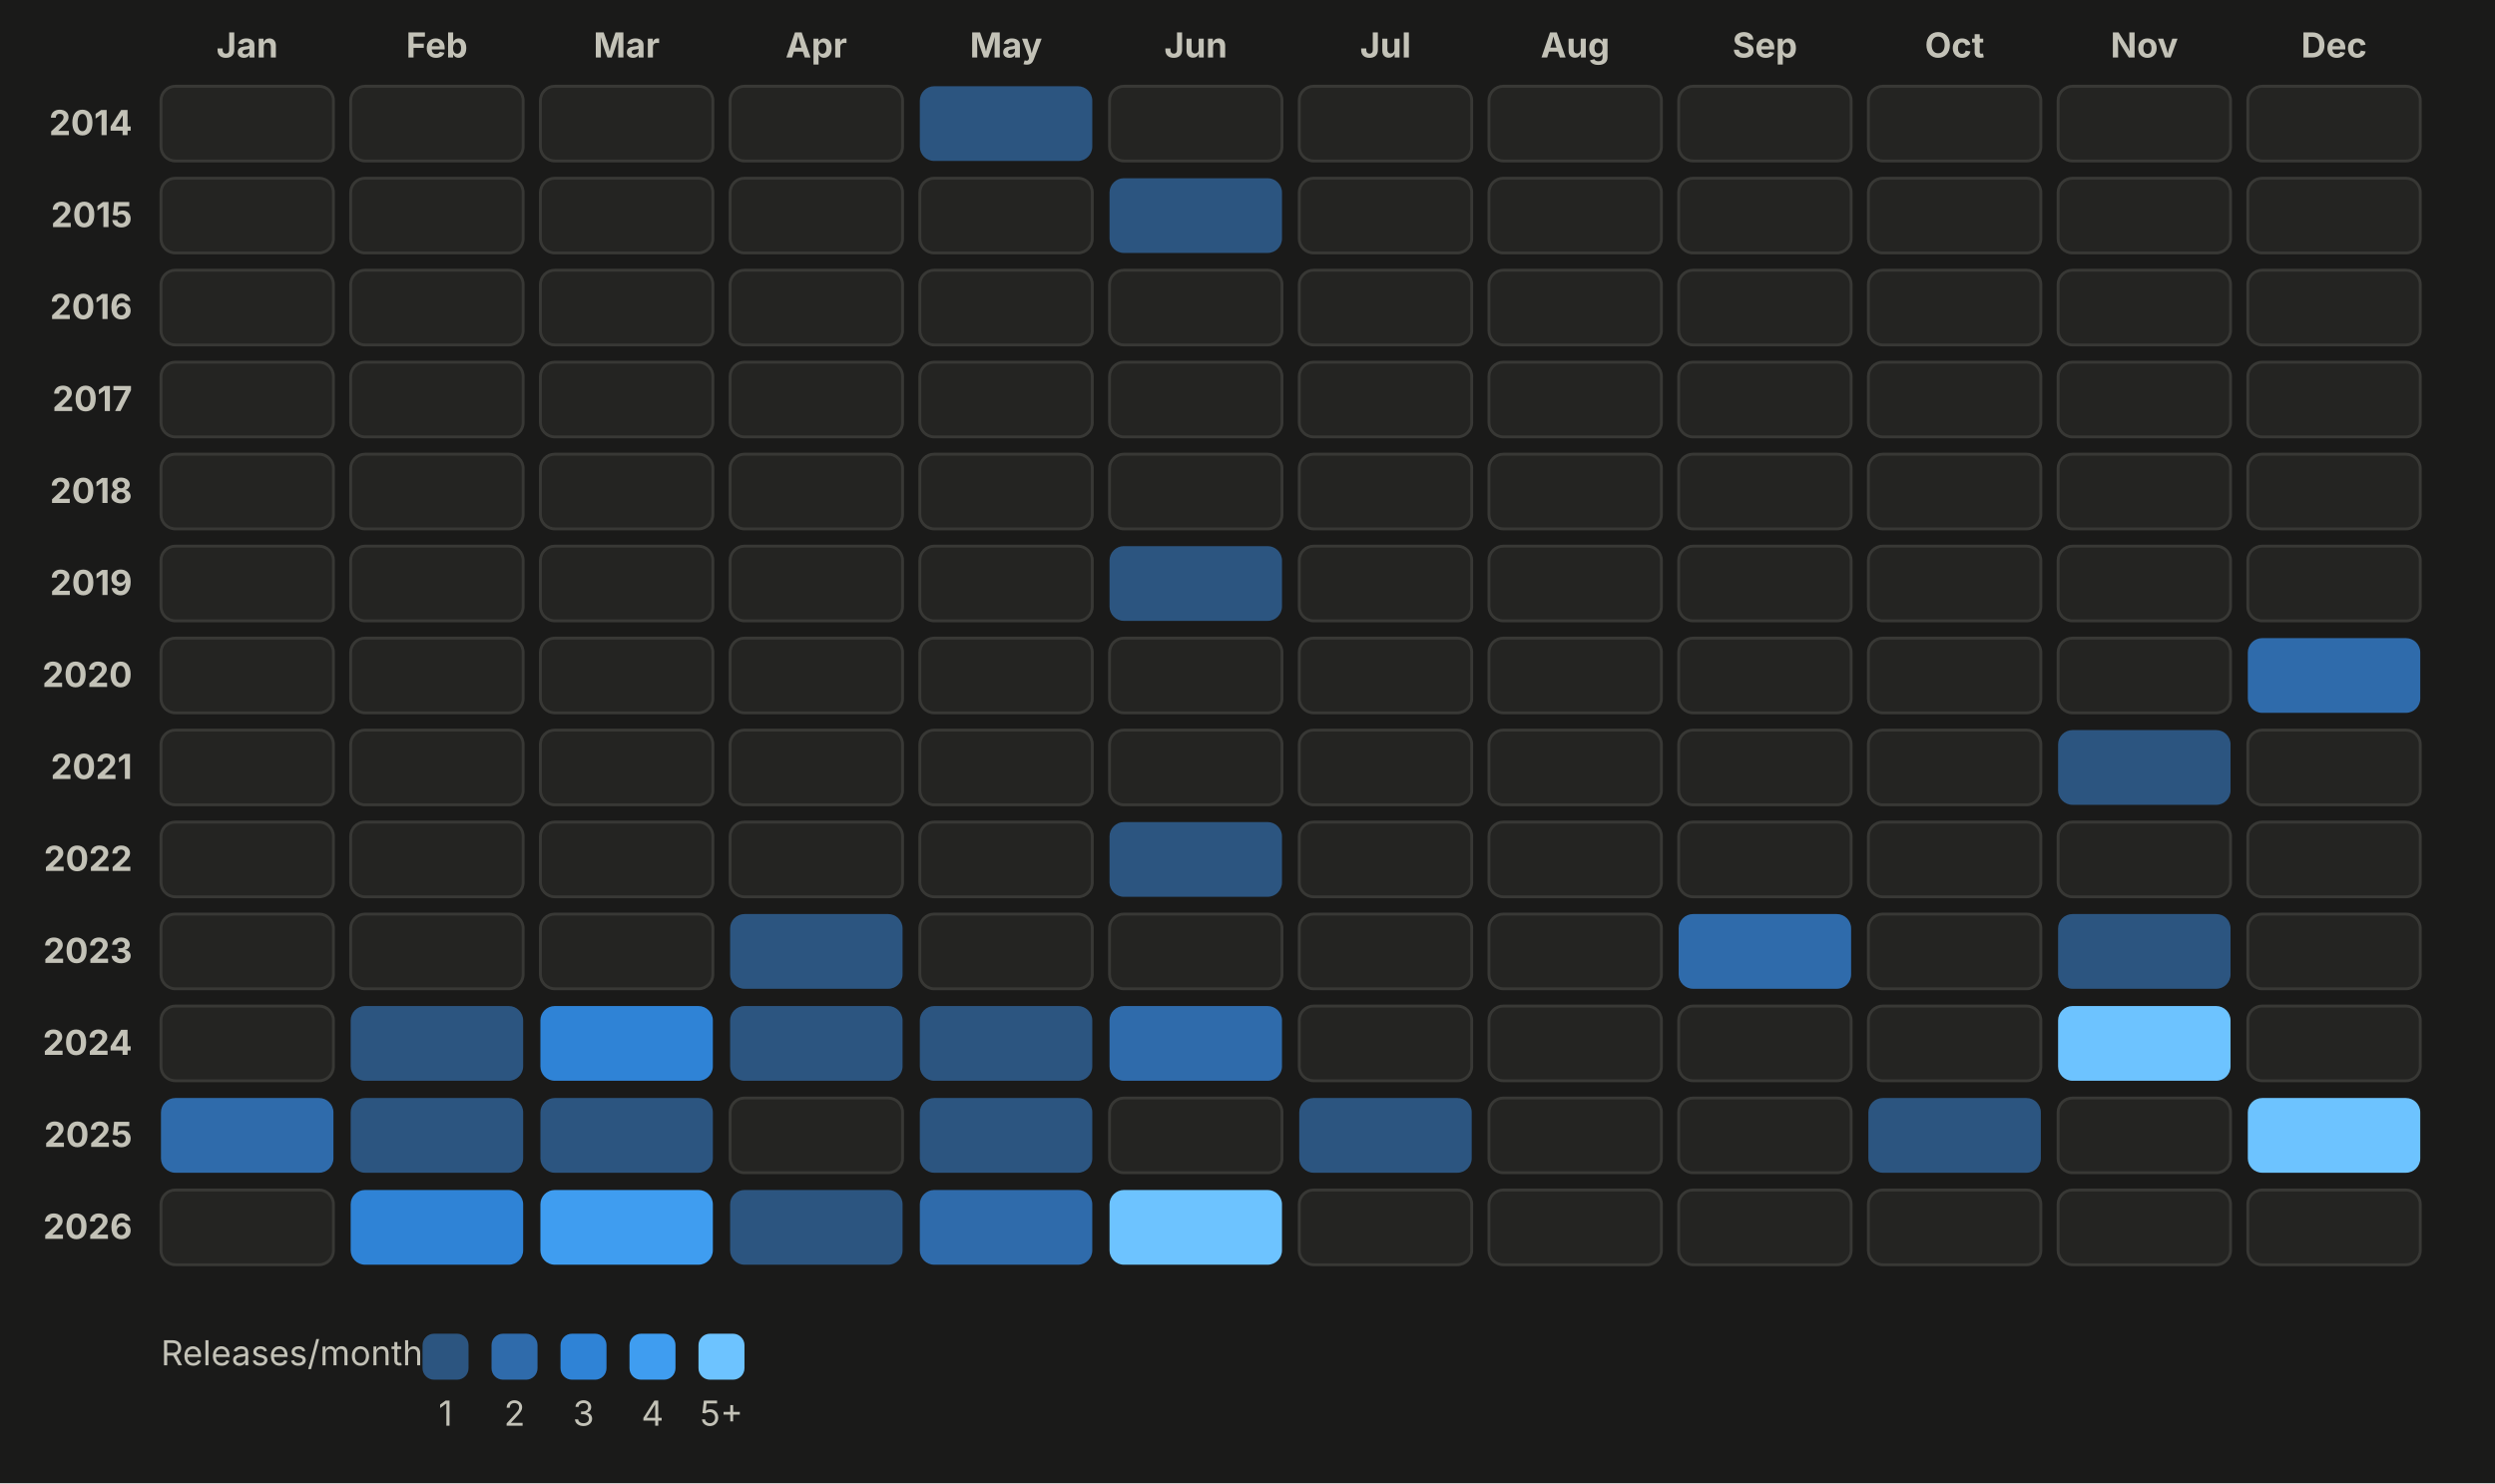
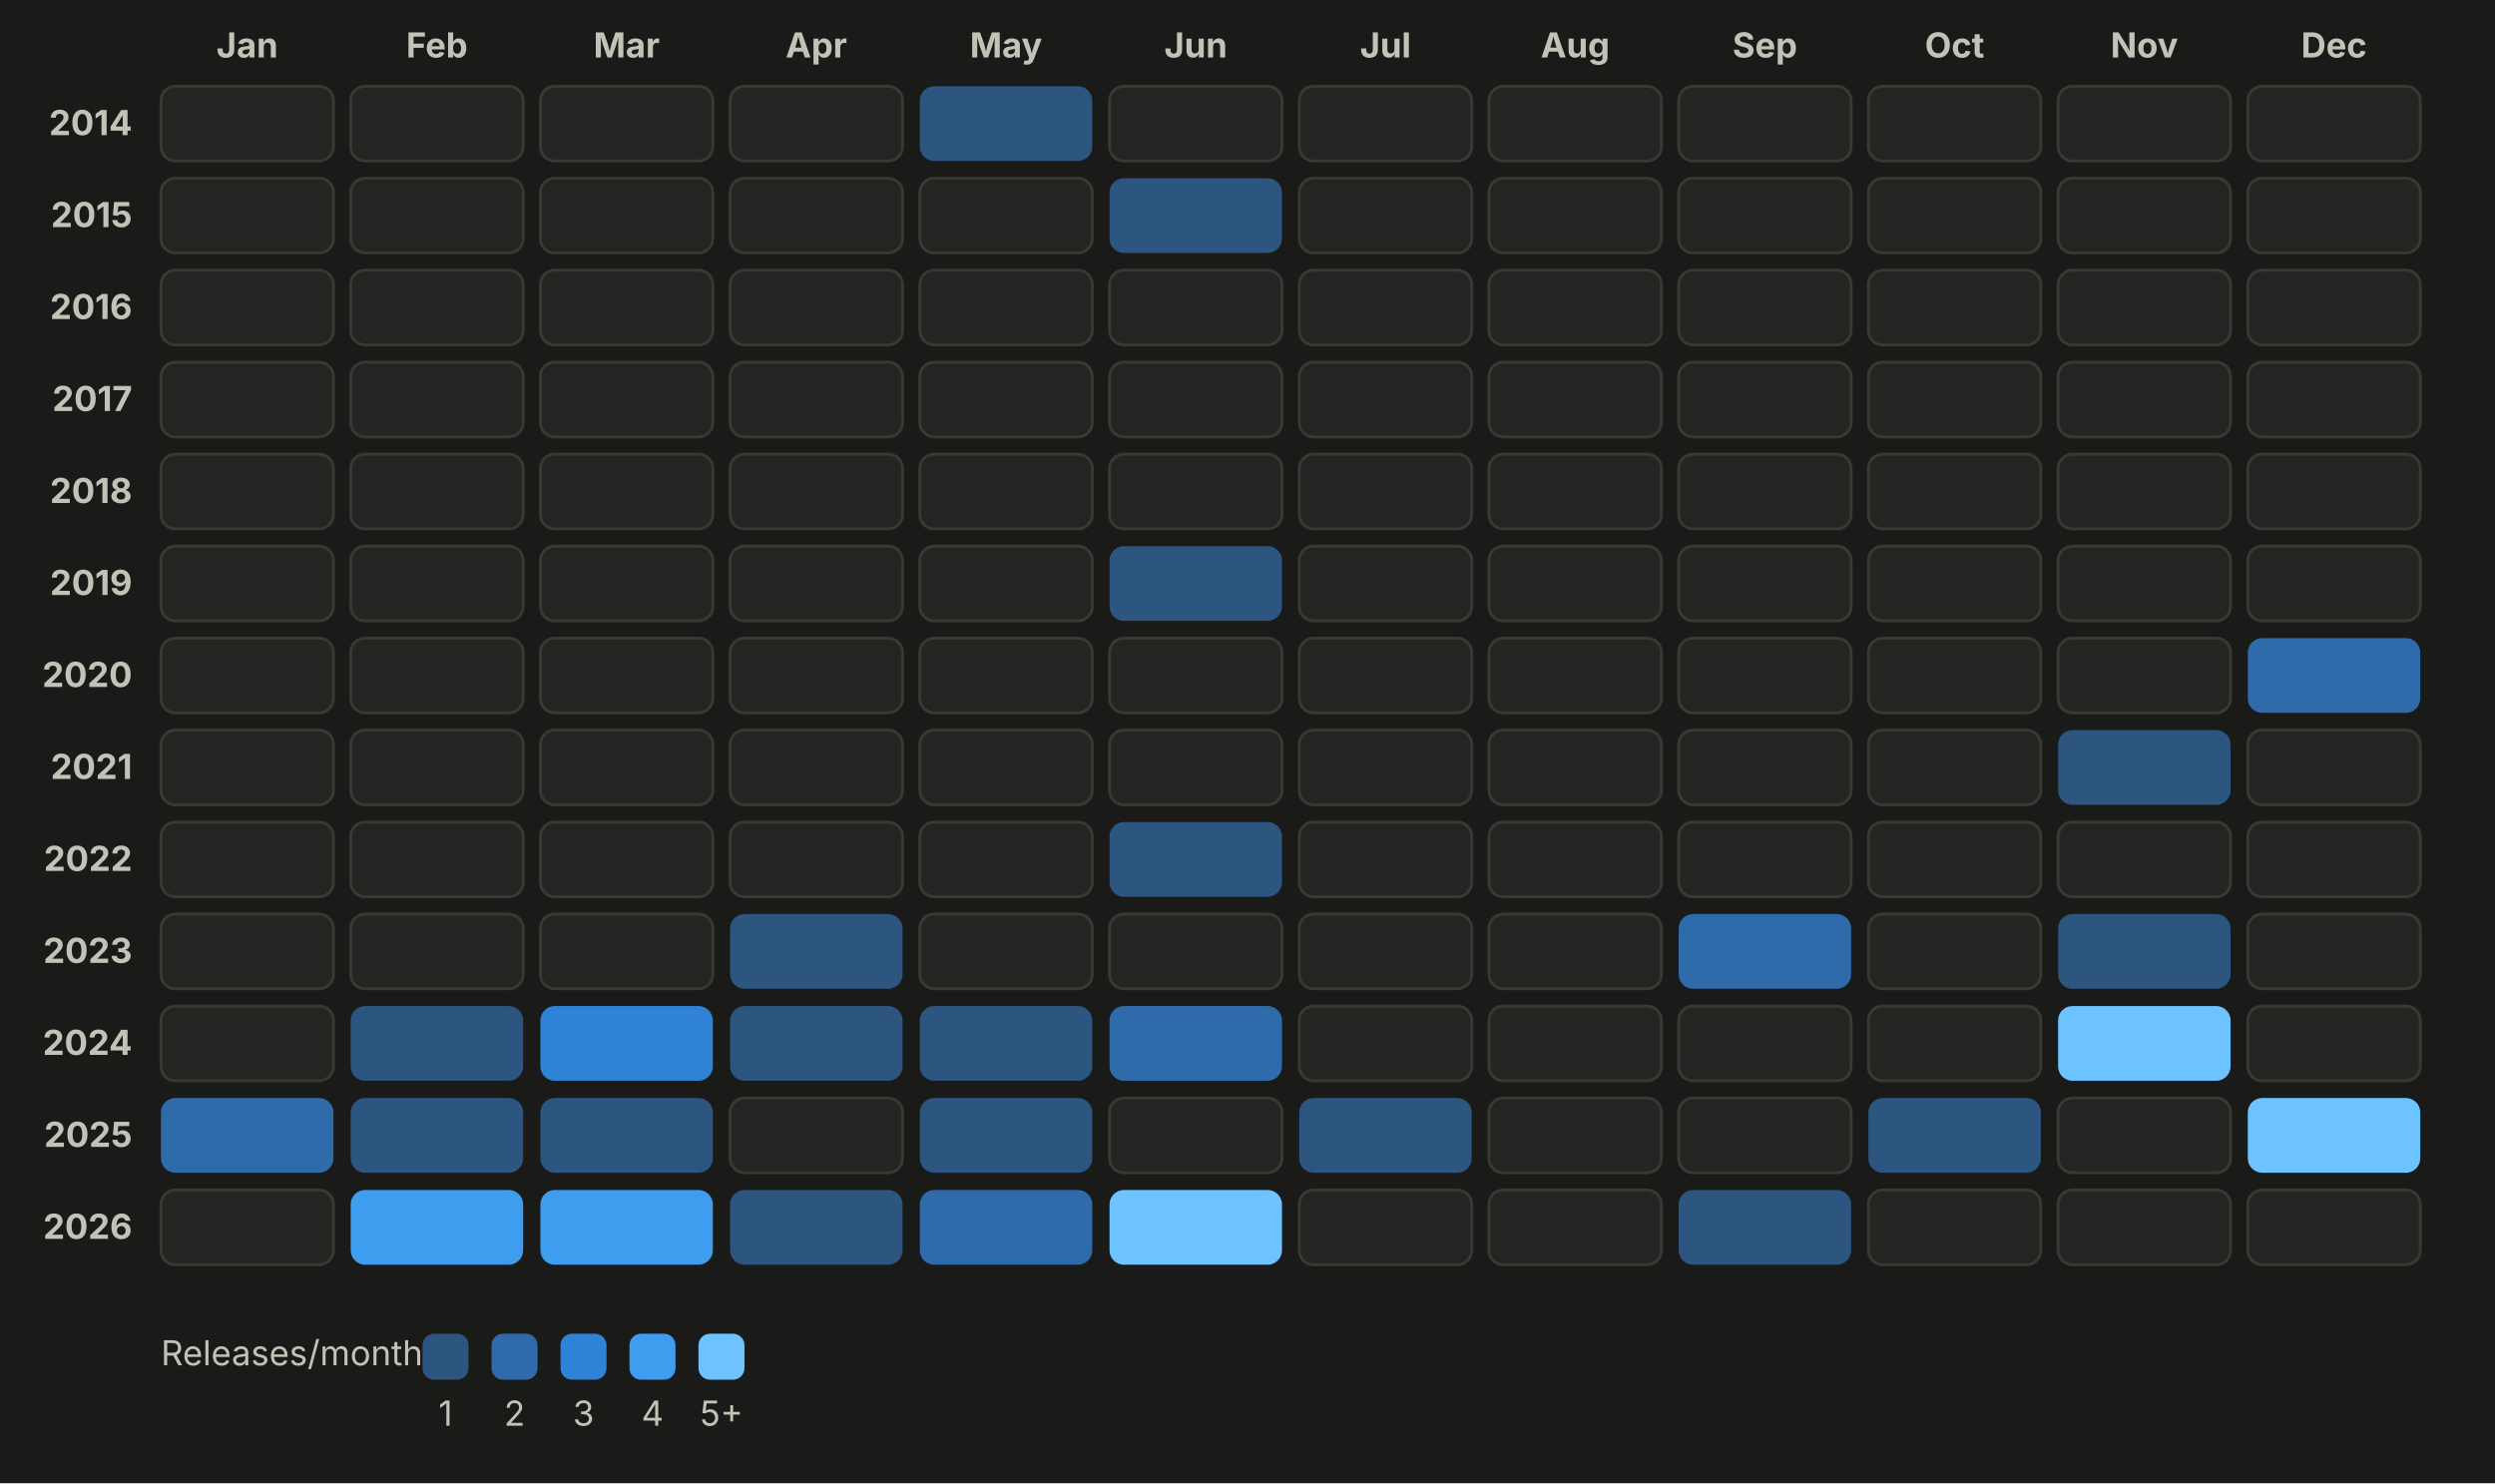
<svg xmlns="http://www.w3.org/2000/svg" width="868" height="516" viewBox="0 0 868 516">
  <rect width="868" height="516" fill="#1a1a19" />
  <style>text{font-family:"Segoe UI",Inter,Arial,sans-serif;fill:#ffffff}.title{font-size:22px;font-weight:700}.sub{font-size:12px;fill:#c3c2b7}.muted{font-size:11px;fill:#898781}.axis{font-size:12px;fill:#898781}.grid{stroke:#2c2c2a;stroke-width:1}.legend{font-size:12px;fill:#c3c2b7}.count{font-size:10px;font-weight:700}.axis-strong{font-size:12px;font-weight:700;fill:#c3c2b7}</style>
  <text x="86.0" y="20" text-anchor="middle" class="axis-strong">Jan</text>
  <text x="152.0" y="20" text-anchor="middle" class="axis-strong">Feb</text>
  <text x="218.0" y="20" text-anchor="middle" class="axis-strong">Mar</text>
  <text x="284.0" y="20" text-anchor="middle" class="axis-strong">Apr</text>
  <text x="350.0" y="20" text-anchor="middle" class="axis-strong">May</text>
  <text x="416.0" y="20" text-anchor="middle" class="axis-strong">Jun</text>
  <text x="482.0" y="20" text-anchor="middle" class="axis-strong">Jul</text>
  <text x="548.0" y="20" text-anchor="middle" class="axis-strong">Aug</text>
  <text x="614.0" y="20" text-anchor="middle" class="axis-strong">Sep</text>
  <text x="680.0" y="20" text-anchor="middle" class="axis-strong">Oct</text>
  <text x="746.0" y="20" text-anchor="middle" class="axis-strong">Nov</text>
  <text x="812.0" y="20" text-anchor="middle" class="axis-strong">Dec</text>
  <text x="46" y="47.0" text-anchor="end" class="axis-strong">2014</text>
  <rect x="56" y="30" width="60" height="26" rx="5" fill="#242422" stroke="#383835" stroke-width="1" />
  <rect x="122" y="30" width="60" height="26" rx="5" fill="#242422" stroke="#383835" stroke-width="1" />
  <rect x="188" y="30" width="60" height="26" rx="5" fill="#242422" stroke="#383835" stroke-width="1" />
  <rect x="254" y="30" width="60" height="26" rx="5" fill="#242422" stroke="#383835" stroke-width="1" />
  <rect x="320" y="30" width="60" height="26" rx="5" fill="#2c5580" />
  <rect x="386" y="30" width="60" height="26" rx="5" fill="#242422" stroke="#383835" stroke-width="1" />
  <rect x="452" y="30" width="60" height="26" rx="5" fill="#242422" stroke="#383835" stroke-width="1" />
  <rect x="518" y="30" width="60" height="26" rx="5" fill="#242422" stroke="#383835" stroke-width="1" />
  <rect x="584" y="30" width="60" height="26" rx="5" fill="#242422" stroke="#383835" stroke-width="1" />
  <rect x="650" y="30" width="60" height="26" rx="5" fill="#242422" stroke="#383835" stroke-width="1" />
  <rect x="716" y="30" width="60" height="26" rx="5" fill="#242422" stroke="#383835" stroke-width="1" />
  <rect x="782" y="30" width="60" height="26" rx="5" fill="#242422" stroke="#383835" stroke-width="1" />
  <text x="46" y="79.0" text-anchor="end" class="axis-strong">2015</text>
  <rect x="56" y="62" width="60" height="26" rx="5" fill="#242422" stroke="#383835" stroke-width="1" />
  <rect x="122" y="62" width="60" height="26" rx="5" fill="#242422" stroke="#383835" stroke-width="1" />
  <rect x="188" y="62" width="60" height="26" rx="5" fill="#242422" stroke="#383835" stroke-width="1" />
  <rect x="254" y="62" width="60" height="26" rx="5" fill="#242422" stroke="#383835" stroke-width="1" />
  <rect x="320" y="62" width="60" height="26" rx="5" fill="#242422" stroke="#383835" stroke-width="1" />
  <rect x="386" y="62" width="60" height="26" rx="5" fill="#2c5580" />
  <rect x="452" y="62" width="60" height="26" rx="5" fill="#242422" stroke="#383835" stroke-width="1" />
  <rect x="518" y="62" width="60" height="26" rx="5" fill="#242422" stroke="#383835" stroke-width="1" />
  <rect x="584" y="62" width="60" height="26" rx="5" fill="#242422" stroke="#383835" stroke-width="1" />
  <rect x="650" y="62" width="60" height="26" rx="5" fill="#242422" stroke="#383835" stroke-width="1" />
  <rect x="716" y="62" width="60" height="26" rx="5" fill="#242422" stroke="#383835" stroke-width="1" />
  <rect x="782" y="62" width="60" height="26" rx="5" fill="#242422" stroke="#383835" stroke-width="1" />
  <text x="46" y="111.0" text-anchor="end" class="axis-strong">2016</text>
  <rect x="56" y="94" width="60" height="26" rx="5" fill="#242422" stroke="#383835" stroke-width="1" />
  <rect x="122" y="94" width="60" height="26" rx="5" fill="#242422" stroke="#383835" stroke-width="1" />
  <rect x="188" y="94" width="60" height="26" rx="5" fill="#242422" stroke="#383835" stroke-width="1" />
  <rect x="254" y="94" width="60" height="26" rx="5" fill="#242422" stroke="#383835" stroke-width="1" />
  <rect x="320" y="94" width="60" height="26" rx="5" fill="#242422" stroke="#383835" stroke-width="1" />
  <rect x="386" y="94" width="60" height="26" rx="5" fill="#242422" stroke="#383835" stroke-width="1" />
  <rect x="452" y="94" width="60" height="26" rx="5" fill="#242422" stroke="#383835" stroke-width="1" />
  <rect x="518" y="94" width="60" height="26" rx="5" fill="#242422" stroke="#383835" stroke-width="1" />
  <rect x="584" y="94" width="60" height="26" rx="5" fill="#242422" stroke="#383835" stroke-width="1" />
  <rect x="650" y="94" width="60" height="26" rx="5" fill="#242422" stroke="#383835" stroke-width="1" />
  <rect x="716" y="94" width="60" height="26" rx="5" fill="#242422" stroke="#383835" stroke-width="1" />
  <rect x="782" y="94" width="60" height="26" rx="5" fill="#242422" stroke="#383835" stroke-width="1" />
  <text x="46" y="143.0" text-anchor="end" class="axis-strong">2017</text>
  <rect x="56" y="126" width="60" height="26" rx="5" fill="#242422" stroke="#383835" stroke-width="1" />
  <rect x="122" y="126" width="60" height="26" rx="5" fill="#242422" stroke="#383835" stroke-width="1" />
  <rect x="188" y="126" width="60" height="26" rx="5" fill="#242422" stroke="#383835" stroke-width="1" />
  <rect x="254" y="126" width="60" height="26" rx="5" fill="#242422" stroke="#383835" stroke-width="1" />
  <rect x="320" y="126" width="60" height="26" rx="5" fill="#242422" stroke="#383835" stroke-width="1" />
  <rect x="386" y="126" width="60" height="26" rx="5" fill="#242422" stroke="#383835" stroke-width="1" />
  <rect x="452" y="126" width="60" height="26" rx="5" fill="#242422" stroke="#383835" stroke-width="1" />
  <rect x="518" y="126" width="60" height="26" rx="5" fill="#242422" stroke="#383835" stroke-width="1" />
  <rect x="584" y="126" width="60" height="26" rx="5" fill="#242422" stroke="#383835" stroke-width="1" />
  <rect x="650" y="126" width="60" height="26" rx="5" fill="#242422" stroke="#383835" stroke-width="1" />
  <rect x="716" y="126" width="60" height="26" rx="5" fill="#242422" stroke="#383835" stroke-width="1" />
  <rect x="782" y="126" width="60" height="26" rx="5" fill="#242422" stroke="#383835" stroke-width="1" />
  <text x="46" y="175.0" text-anchor="end" class="axis-strong">2018</text>
  <rect x="56" y="158" width="60" height="26" rx="5" fill="#242422" stroke="#383835" stroke-width="1" />
  <rect x="122" y="158" width="60" height="26" rx="5" fill="#242422" stroke="#383835" stroke-width="1" />
  <rect x="188" y="158" width="60" height="26" rx="5" fill="#242422" stroke="#383835" stroke-width="1" />
  <rect x="254" y="158" width="60" height="26" rx="5" fill="#242422" stroke="#383835" stroke-width="1" />
  <rect x="320" y="158" width="60" height="26" rx="5" fill="#242422" stroke="#383835" stroke-width="1" />
  <rect x="386" y="158" width="60" height="26" rx="5" fill="#242422" stroke="#383835" stroke-width="1" />
  <rect x="452" y="158" width="60" height="26" rx="5" fill="#242422" stroke="#383835" stroke-width="1" />
  <rect x="518" y="158" width="60" height="26" rx="5" fill="#242422" stroke="#383835" stroke-width="1" />
  <rect x="584" y="158" width="60" height="26" rx="5" fill="#242422" stroke="#383835" stroke-width="1" />
  <rect x="650" y="158" width="60" height="26" rx="5" fill="#242422" stroke="#383835" stroke-width="1" />
  <rect x="716" y="158" width="60" height="26" rx="5" fill="#242422" stroke="#383835" stroke-width="1" />
  <rect x="782" y="158" width="60" height="26" rx="5" fill="#242422" stroke="#383835" stroke-width="1" />
  <text x="46" y="207.0" text-anchor="end" class="axis-strong">2019</text>
  <rect x="56" y="190" width="60" height="26" rx="5" fill="#242422" stroke="#383835" stroke-width="1" />
  <rect x="122" y="190" width="60" height="26" rx="5" fill="#242422" stroke="#383835" stroke-width="1" />
  <rect x="188" y="190" width="60" height="26" rx="5" fill="#242422" stroke="#383835" stroke-width="1" />
  <rect x="254" y="190" width="60" height="26" rx="5" fill="#242422" stroke="#383835" stroke-width="1" />
  <rect x="320" y="190" width="60" height="26" rx="5" fill="#242422" stroke="#383835" stroke-width="1" />
  <rect x="386" y="190" width="60" height="26" rx="5" fill="#2c5580" />
  <rect x="452" y="190" width="60" height="26" rx="5" fill="#242422" stroke="#383835" stroke-width="1" />
  <rect x="518" y="190" width="60" height="26" rx="5" fill="#242422" stroke="#383835" stroke-width="1" />
  <rect x="584" y="190" width="60" height="26" rx="5" fill="#242422" stroke="#383835" stroke-width="1" />
  <rect x="650" y="190" width="60" height="26" rx="5" fill="#242422" stroke="#383835" stroke-width="1" />
  <rect x="716" y="190" width="60" height="26" rx="5" fill="#242422" stroke="#383835" stroke-width="1" />
  <rect x="782" y="190" width="60" height="26" rx="5" fill="#242422" stroke="#383835" stroke-width="1" />
  <text x="46" y="239.0" text-anchor="end" class="axis-strong">2020</text>
  <rect x="56" y="222" width="60" height="26" rx="5" fill="#242422" stroke="#383835" stroke-width="1" />
  <rect x="122" y="222" width="60" height="26" rx="5" fill="#242422" stroke="#383835" stroke-width="1" />
  <rect x="188" y="222" width="60" height="26" rx="5" fill="#242422" stroke="#383835" stroke-width="1" />
  <rect x="254" y="222" width="60" height="26" rx="5" fill="#242422" stroke="#383835" stroke-width="1" />
  <rect x="320" y="222" width="60" height="26" rx="5" fill="#242422" stroke="#383835" stroke-width="1" />
  <rect x="386" y="222" width="60" height="26" rx="5" fill="#242422" stroke="#383835" stroke-width="1" />
  <rect x="452" y="222" width="60" height="26" rx="5" fill="#242422" stroke="#383835" stroke-width="1" />
  <rect x="518" y="222" width="60" height="26" rx="5" fill="#242422" stroke="#383835" stroke-width="1" />
  <rect x="584" y="222" width="60" height="26" rx="5" fill="#242422" stroke="#383835" stroke-width="1" />
  <rect x="650" y="222" width="60" height="26" rx="5" fill="#242422" stroke="#383835" stroke-width="1" />
  <rect x="716" y="222" width="60" height="26" rx="5" fill="#242422" stroke="#383835" stroke-width="1" />
  <rect x="782" y="222" width="60" height="26" rx="5" fill="#2f6bab" />
  <text x="46" y="271.0" text-anchor="end" class="axis-strong">2021</text>
  <rect x="56" y="254" width="60" height="26" rx="5" fill="#242422" stroke="#383835" stroke-width="1" />
  <rect x="122" y="254" width="60" height="26" rx="5" fill="#242422" stroke="#383835" stroke-width="1" />
  <rect x="188" y="254" width="60" height="26" rx="5" fill="#242422" stroke="#383835" stroke-width="1" />
  <rect x="254" y="254" width="60" height="26" rx="5" fill="#242422" stroke="#383835" stroke-width="1" />
  <rect x="320" y="254" width="60" height="26" rx="5" fill="#242422" stroke="#383835" stroke-width="1" />
  <rect x="386" y="254" width="60" height="26" rx="5" fill="#242422" stroke="#383835" stroke-width="1" />
  <rect x="452" y="254" width="60" height="26" rx="5" fill="#242422" stroke="#383835" stroke-width="1" />
  <rect x="518" y="254" width="60" height="26" rx="5" fill="#242422" stroke="#383835" stroke-width="1" />
  <rect x="584" y="254" width="60" height="26" rx="5" fill="#242422" stroke="#383835" stroke-width="1" />
  <rect x="650" y="254" width="60" height="26" rx="5" fill="#242422" stroke="#383835" stroke-width="1" />
  <rect x="716" y="254" width="60" height="26" rx="5" fill="#2c5580" />
  <rect x="782" y="254" width="60" height="26" rx="5" fill="#242422" stroke="#383835" stroke-width="1" />
  <text x="46" y="303.0" text-anchor="end" class="axis-strong">2022</text>
  <rect x="56" y="286" width="60" height="26" rx="5" fill="#242422" stroke="#383835" stroke-width="1" />
  <rect x="122" y="286" width="60" height="26" rx="5" fill="#242422" stroke="#383835" stroke-width="1" />
  <rect x="188" y="286" width="60" height="26" rx="5" fill="#242422" stroke="#383835" stroke-width="1" />
  <rect x="254" y="286" width="60" height="26" rx="5" fill="#242422" stroke="#383835" stroke-width="1" />
  <rect x="320" y="286" width="60" height="26" rx="5" fill="#242422" stroke="#383835" stroke-width="1" />
  <rect x="386" y="286" width="60" height="26" rx="5" fill="#2c5580" />
  <rect x="452" y="286" width="60" height="26" rx="5" fill="#242422" stroke="#383835" stroke-width="1" />
  <rect x="518" y="286" width="60" height="26" rx="5" fill="#242422" stroke="#383835" stroke-width="1" />
  <rect x="584" y="286" width="60" height="26" rx="5" fill="#242422" stroke="#383835" stroke-width="1" />
  <rect x="650" y="286" width="60" height="26" rx="5" fill="#242422" stroke="#383835" stroke-width="1" />
  <rect x="716" y="286" width="60" height="26" rx="5" fill="#242422" stroke="#383835" stroke-width="1" />
  <rect x="782" y="286" width="60" height="26" rx="5" fill="#242422" stroke="#383835" stroke-width="1" />
  <text x="46" y="335.0" text-anchor="end" class="axis-strong">2023</text>
  <rect x="56" y="318" width="60" height="26" rx="5" fill="#242422" stroke="#383835" stroke-width="1" />
  <rect x="122" y="318" width="60" height="26" rx="5" fill="#242422" stroke="#383835" stroke-width="1" />
  <rect x="188" y="318" width="60" height="26" rx="5" fill="#242422" stroke="#383835" stroke-width="1" />
  <rect x="254" y="318" width="60" height="26" rx="5" fill="#2c5580" />
  <rect x="320" y="318" width="60" height="26" rx="5" fill="#242422" stroke="#383835" stroke-width="1" />
  <rect x="386" y="318" width="60" height="26" rx="5" fill="#242422" stroke="#383835" stroke-width="1" />
  <rect x="452" y="318" width="60" height="26" rx="5" fill="#242422" stroke="#383835" stroke-width="1" />
  <rect x="518" y="318" width="60" height="26" rx="5" fill="#242422" stroke="#383835" stroke-width="1" />
  <rect x="584" y="318" width="60" height="26" rx="5" fill="#2f6bab" />
  <rect x="650" y="318" width="60" height="26" rx="5" fill="#242422" stroke="#383835" stroke-width="1" />
  <rect x="716" y="318" width="60" height="26" rx="5" fill="#2c5580" />
  <rect x="782" y="318" width="60" height="26" rx="5" fill="#242422" stroke="#383835" stroke-width="1" />
  <text x="46" y="367.0" text-anchor="end" class="axis-strong">2024</text>
  <rect x="56" y="350" width="60" height="26" rx="5" fill="#242422" stroke="#383835" stroke-width="1" />
  <rect x="122" y="350" width="60" height="26" rx="5" fill="#2c5580" />
  <rect x="188" y="350" width="60" height="26" rx="5" fill="#2f83d6" />
  <rect x="254" y="350" width="60" height="26" rx="5" fill="#2c5580" />
  <rect x="320" y="350" width="60" height="26" rx="5" fill="#2c5580" />
  <rect x="386" y="350" width="60" height="26" rx="5" fill="#2f6bab" />
  <rect x="452" y="350" width="60" height="26" rx="5" fill="#242422" stroke="#383835" stroke-width="1" />
  <rect x="518" y="350" width="60" height="26" rx="5" fill="#242422" stroke="#383835" stroke-width="1" />
  <rect x="584" y="350" width="60" height="26" rx="5" fill="#242422" stroke="#383835" stroke-width="1" />
  <rect x="650" y="350" width="60" height="26" rx="5" fill="#242422" stroke="#383835" stroke-width="1" />
  <rect x="716" y="350" width="60" height="26" rx="5" fill="#6dc3ff" />
  <rect x="782" y="350" width="60" height="26" rx="5" fill="#242422" stroke="#383835" stroke-width="1" />
  <text x="46" y="399.0" text-anchor="end" class="axis-strong">2025</text>
  <rect x="56" y="382" width="60" height="26" rx="5" fill="#2f6bab" />
  <rect x="122" y="382" width="60" height="26" rx="5" fill="#2c5580" />
  <rect x="188" y="382" width="60" height="26" rx="5" fill="#2c5580" />
  <rect x="254" y="382" width="60" height="26" rx="5" fill="#242422" stroke="#383835" stroke-width="1" />
  <rect x="320" y="382" width="60" height="26" rx="5" fill="#2c5580" />
  <rect x="386" y="382" width="60" height="26" rx="5" fill="#242422" stroke="#383835" stroke-width="1" />
  <rect x="452" y="382" width="60" height="26" rx="5" fill="#2c5580" />
  <rect x="518" y="382" width="60" height="26" rx="5" fill="#242422" stroke="#383835" stroke-width="1" />
  <rect x="584" y="382" width="60" height="26" rx="5" fill="#242422" stroke="#383835" stroke-width="1" />
  <rect x="650" y="382" width="60" height="26" rx="5" fill="#2c5580" />
  <rect x="716" y="382" width="60" height="26" rx="5" fill="#242422" stroke="#383835" stroke-width="1" />
  <rect x="782" y="382" width="60" height="26" rx="5" fill="#6dc3ff" />
  <text x="46" y="431.0" text-anchor="end" class="axis-strong">2026</text>
  <rect x="56" y="414" width="60" height="26" rx="5" fill="#242422" stroke="#383835" stroke-width="1" />
-   <rect x="122" y="414" width="60" height="26" rx="5" fill="#2f83d6" />
+   <rect x="122" y="414" width="60" height="26" rx="5" fill="#3f9df0" />
  <rect x="188" y="414" width="60" height="26" rx="5" fill="#3f9df0" />
  <rect x="254" y="414" width="60" height="26" rx="5" fill="#2c5580" />
  <rect x="320" y="414" width="60" height="26" rx="5" fill="#2f6bab" />
  <rect x="386" y="414" width="60" height="26" rx="5" fill="#6dc3ff" />
  <rect x="452" y="414" width="60" height="26" rx="5" fill="#242422" stroke="#383835" stroke-width="1" />
  <rect x="518" y="414" width="60" height="26" rx="5" fill="#242422" stroke="#383835" stroke-width="1" />
-   <rect x="584" y="414" width="60" height="26" rx="5" fill="#242422" stroke="#383835" stroke-width="1" />
+   <rect x="584" y="414" width="60" height="26" rx="5" fill="#2c5580" />
  <rect x="650" y="414" width="60" height="26" rx="5" fill="#242422" stroke="#383835" stroke-width="1" />
  <rect x="716" y="414" width="60" height="26" rx="5" fill="#242422" stroke="#383835" stroke-width="1" />
  <rect x="782" y="414" width="60" height="26" rx="5" fill="#242422" stroke="#383835" stroke-width="1" />
  <text x="56" y="475" class="legend">Releases/month:</text>
  <rect x="147" y="464" width="16" height="16" rx="4" fill="#2c5580" />
  <text x="155" y="496" text-anchor="middle" class="legend">1</text>
  <rect x="171" y="464" width="16" height="16" rx="4" fill="#2f6bab" />
  <text x="179" y="496" text-anchor="middle" class="legend">2</text>
  <rect x="195" y="464" width="16" height="16" rx="4" fill="#2f83d6" />
  <text x="203" y="496" text-anchor="middle" class="legend">3</text>
  <rect x="219" y="464" width="16" height="16" rx="4" fill="#3f9df0" />
  <text x="227" y="496" text-anchor="middle" class="legend">4</text>
  <rect x="243" y="464" width="16" height="16" rx="4" fill="#6dc3ff" />
  <text x="251" y="496" text-anchor="middle" class="legend">5+</text>
</svg>
